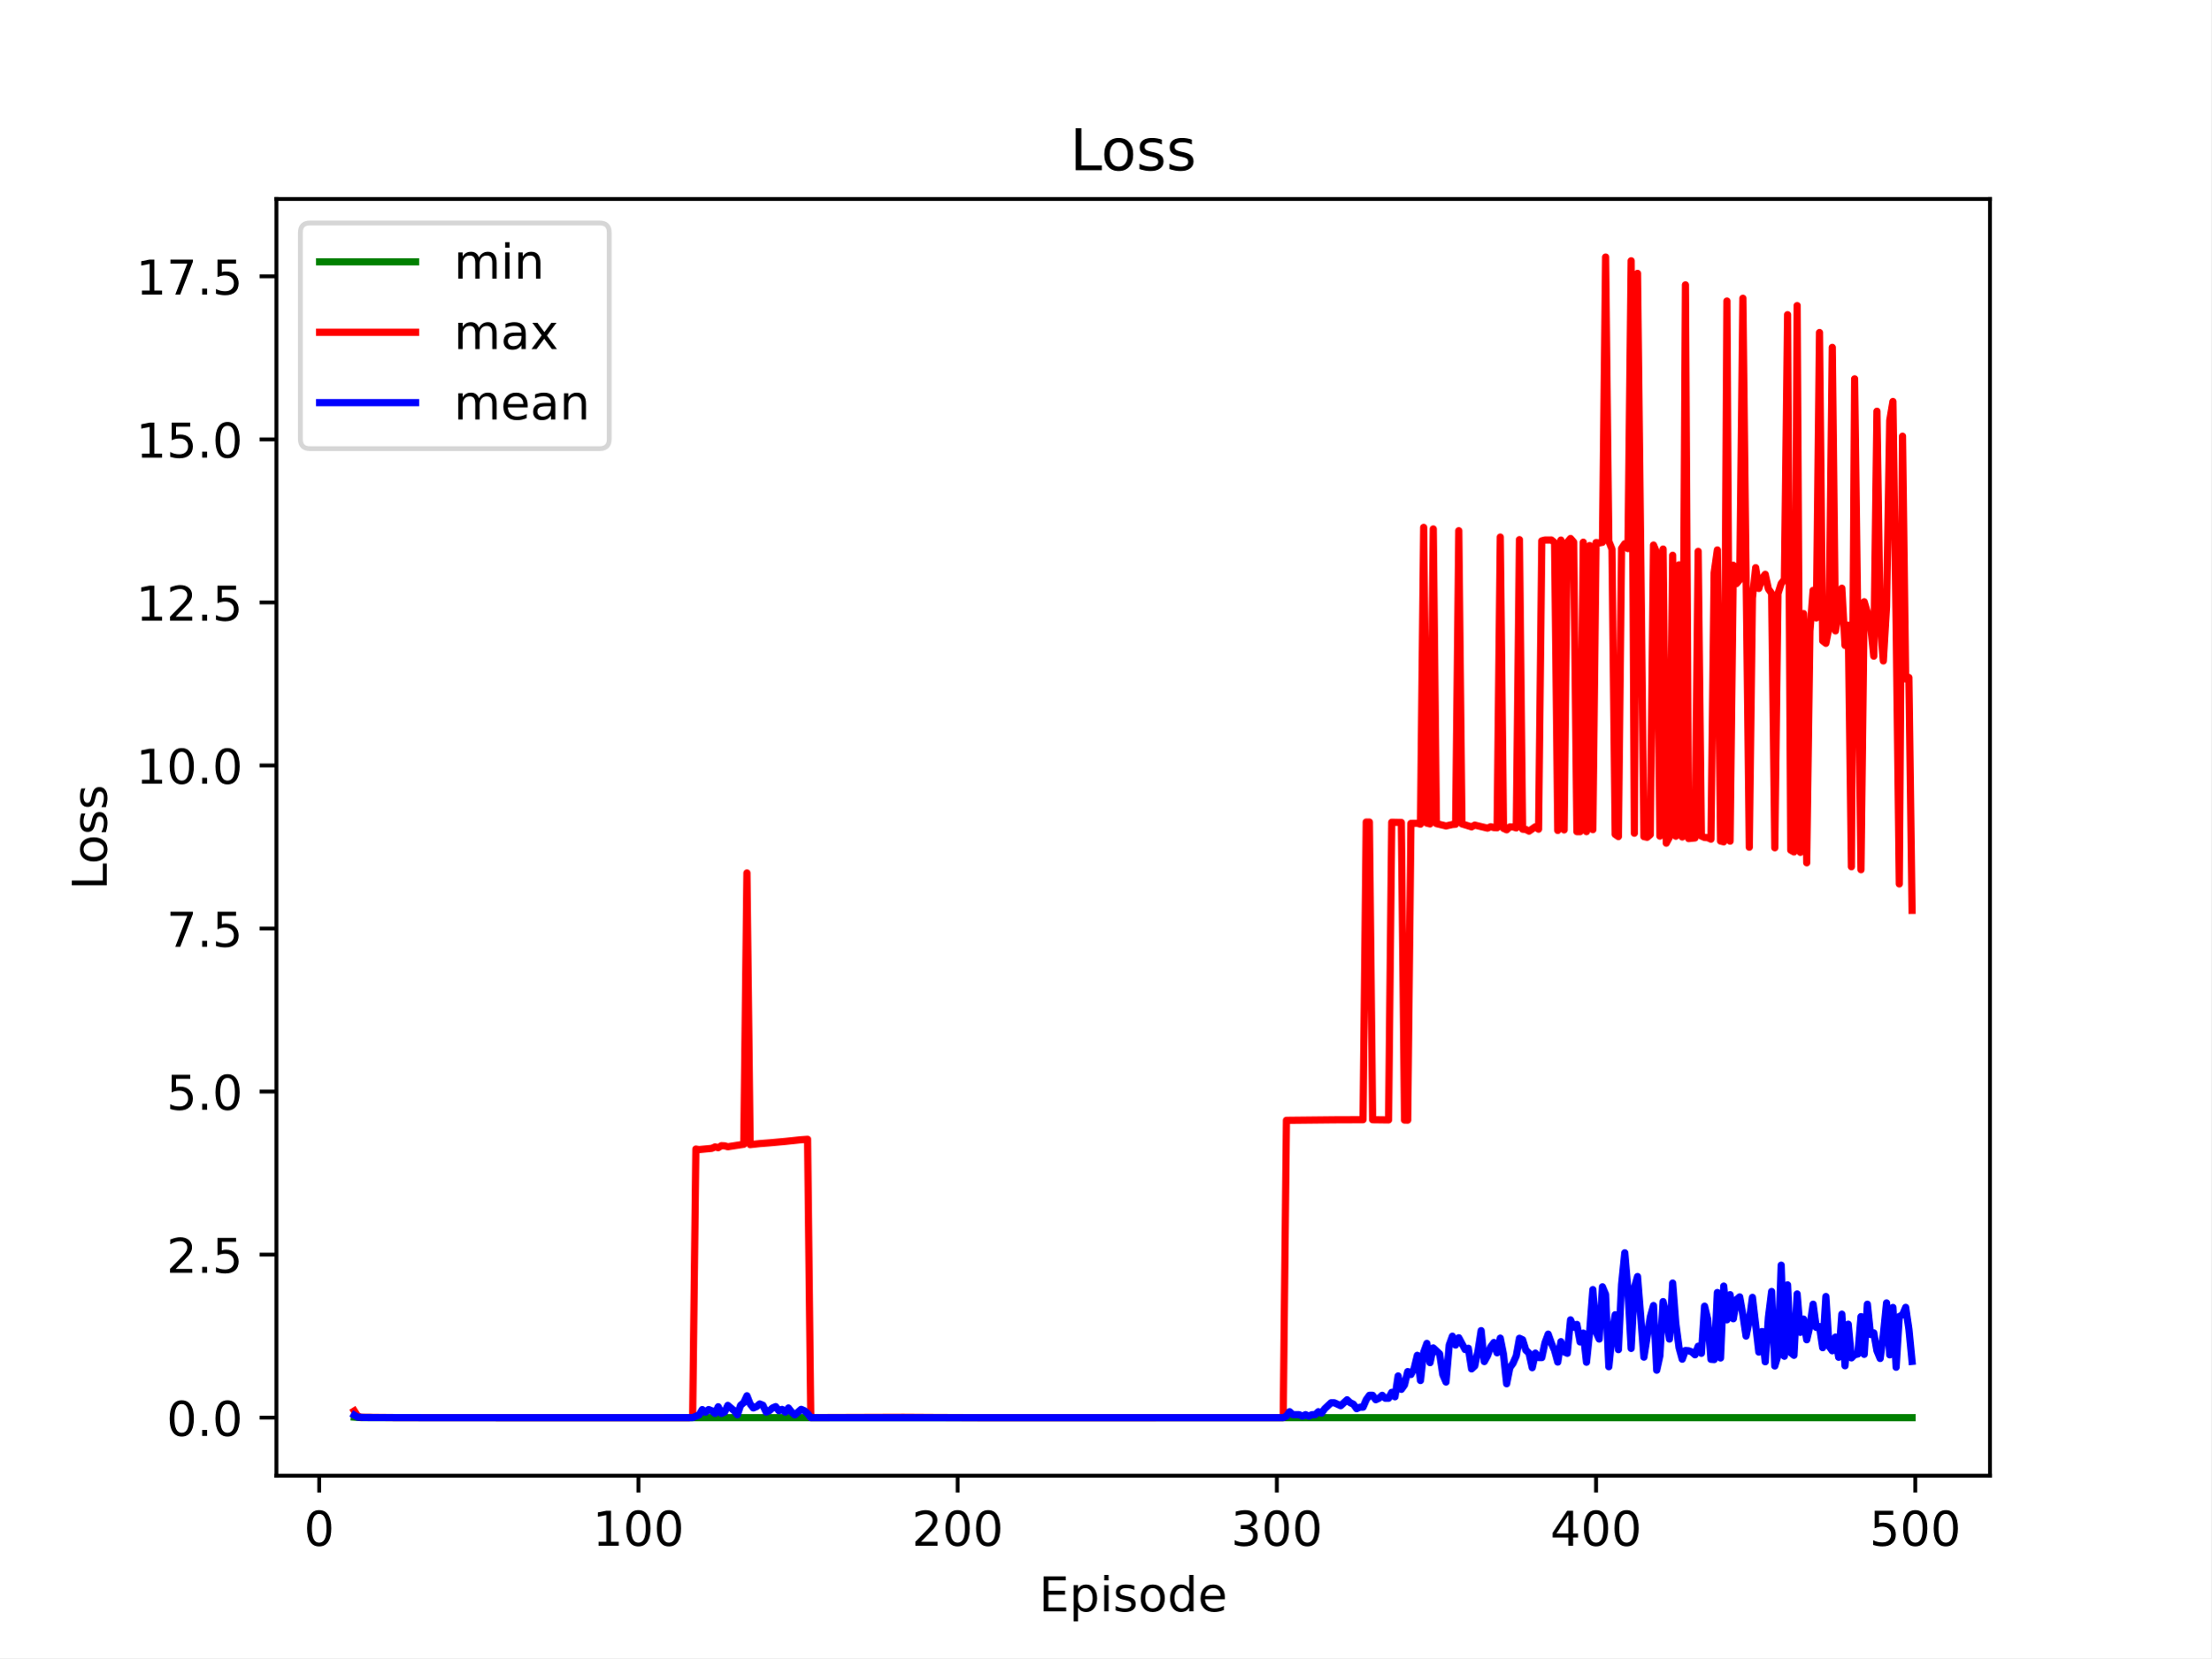
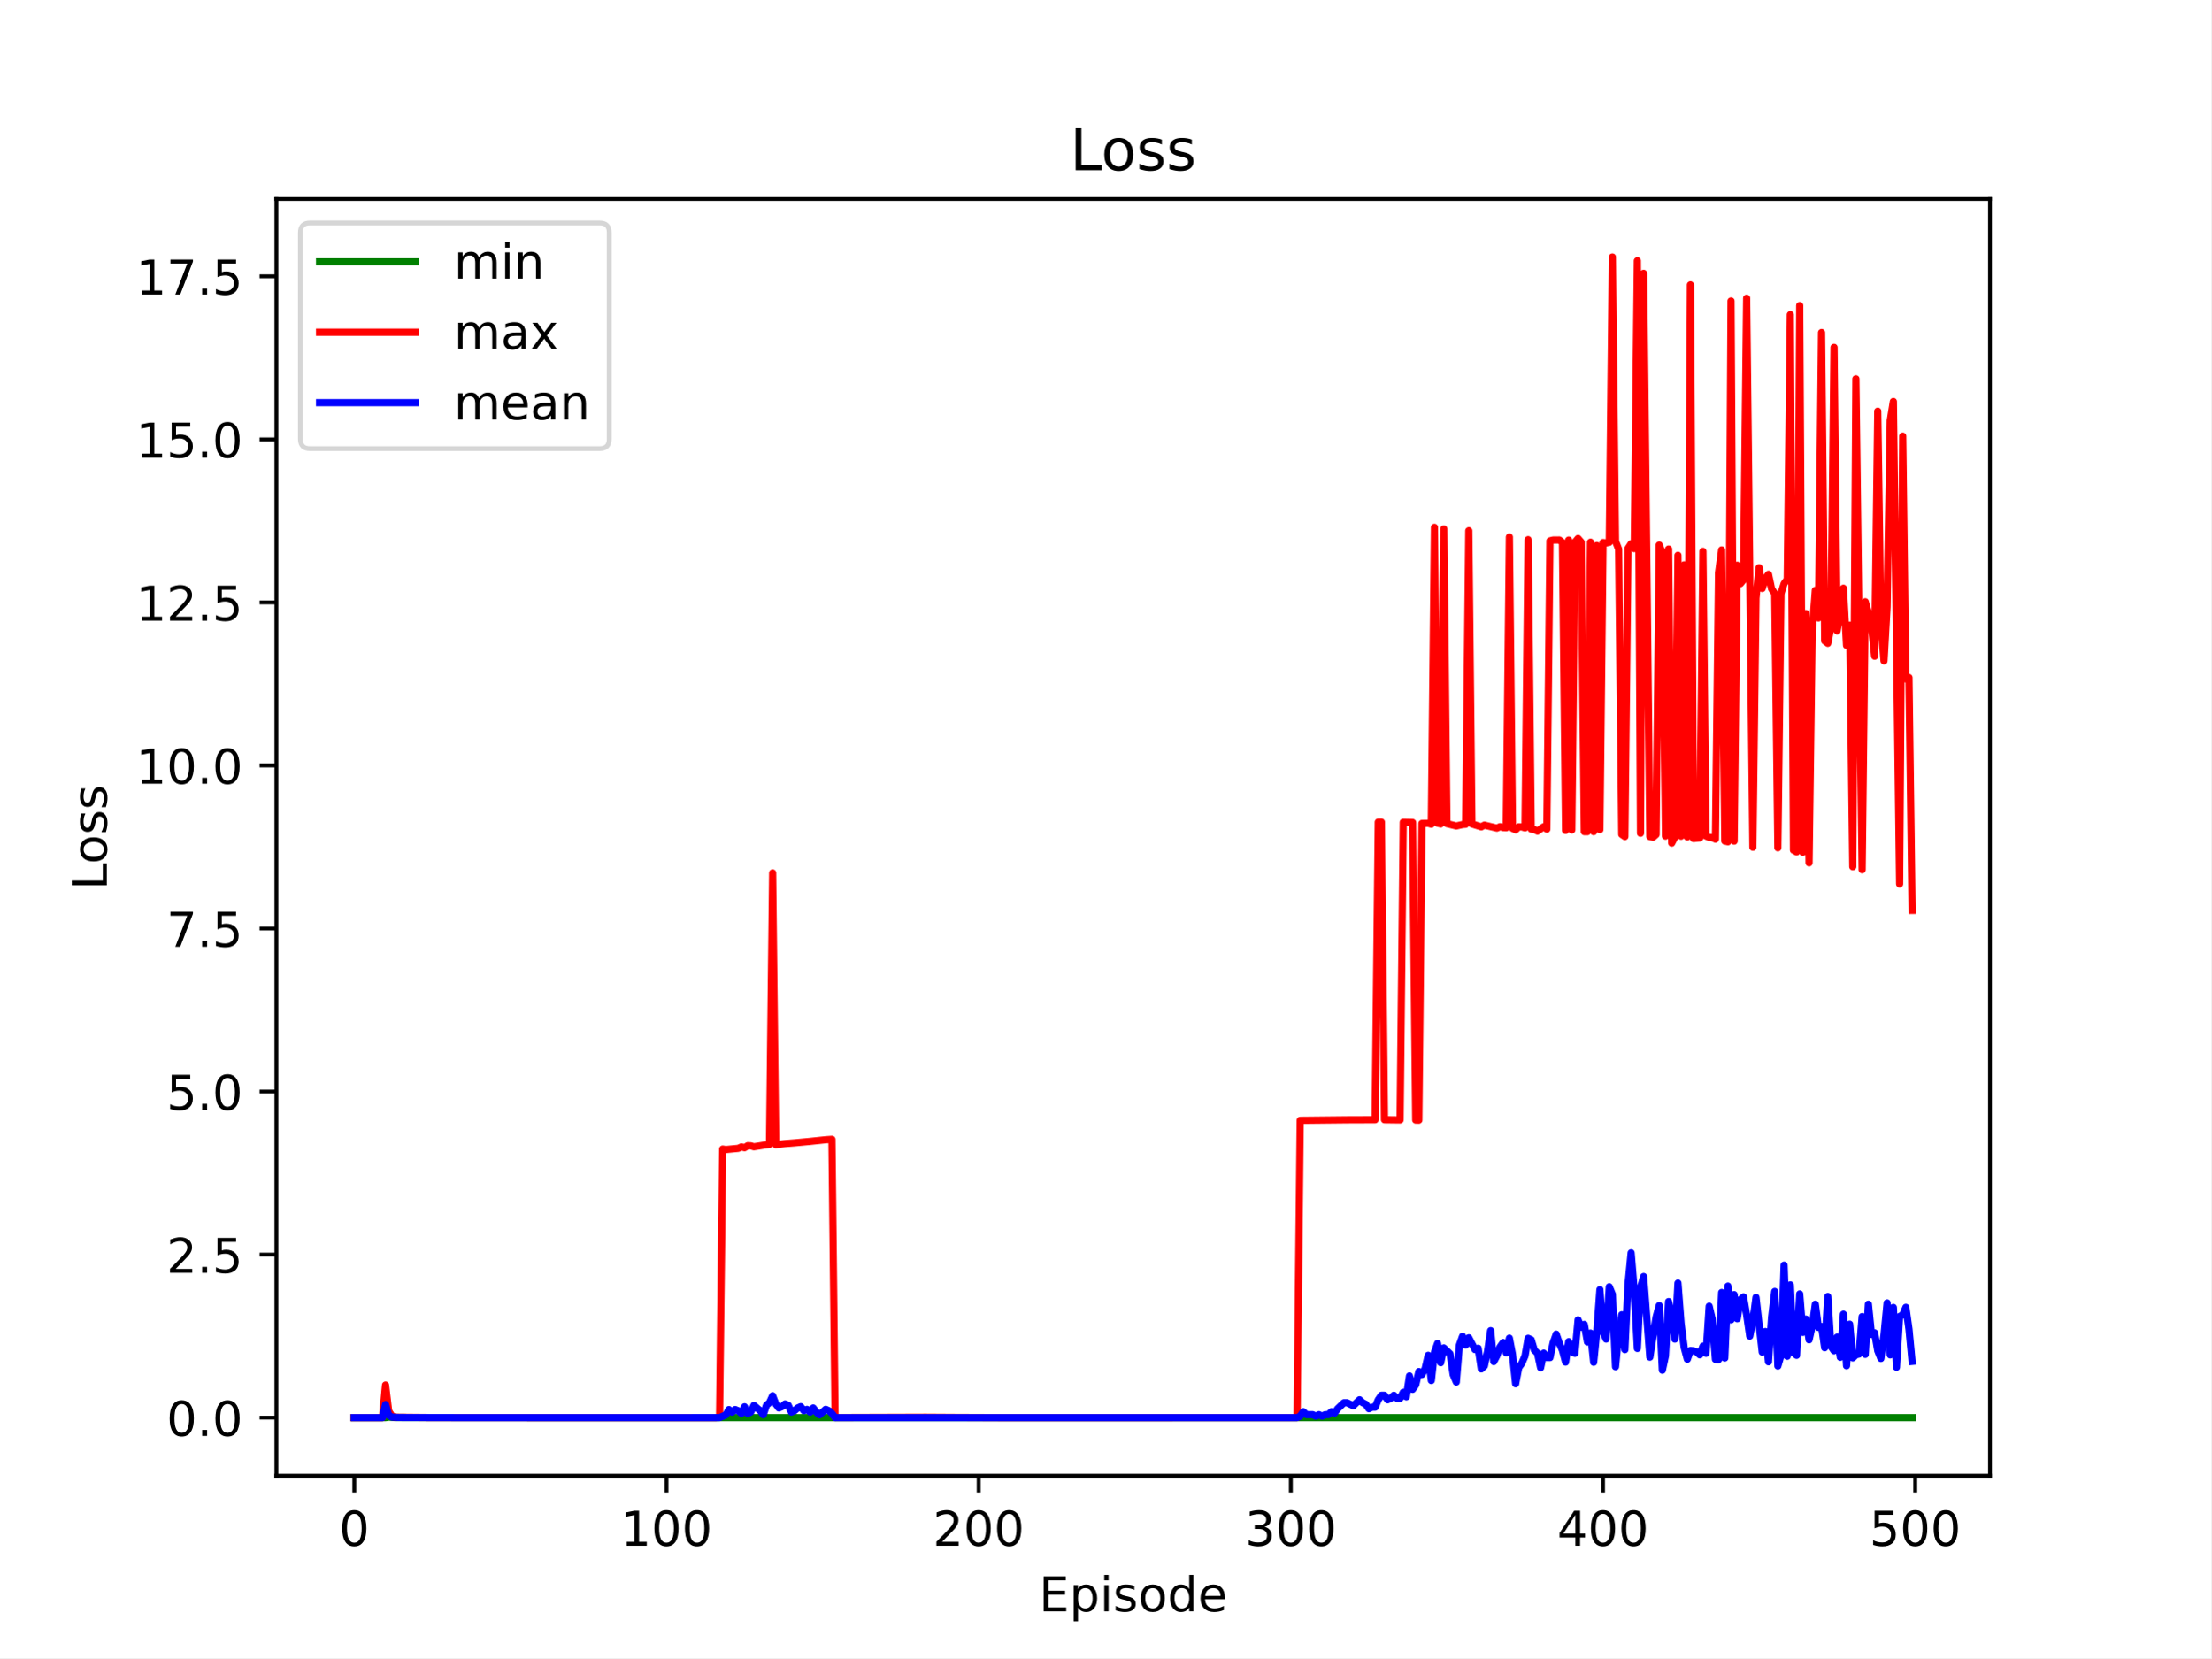
<svg xmlns="http://www.w3.org/2000/svg" xmlns:xlink="http://www.w3.org/1999/xlink" width="460.8pt" height="345.6pt" viewBox="0 0 460.8 345.6" version="1.1">
  <defs>
    <style type="text/css">*{stroke-linejoin: round; stroke-linecap: butt}</style>
  </defs>
  <g id="figure_1">
    <g id="patch_1">
      <path d="M 0 345.6  L 460.8 345.6  L 460.8 0  L 0 0  z " style="fill: #ffffff" />
    </g>
    <g id="axes_1">
      <g id="patch_2">
        <path d="M 57.6 307.584  L 414.72 307.584  L 414.72 41.472  L 57.6 41.472  z " style="fill: #ffffff" />
      </g>
      <g id="matplotlib.axis_1">
        <g id="xtick_1">
          <g id="line2d_1">
            <defs>
-               <path id="m7c948f1698" d="M 0 0  L 0 3.5  " style="stroke: #000000; stroke-width: 0.8" />
-             </defs>
-             <g>
-               <use xlink:href="#m7c948f1698" x="66.515" y="307.584" style="stroke: #000000; stroke-width: 0.8" />
+               <path id="mf47bba6247" d="M 0 0  L 0 3.5  " style="stroke: #000000; stroke-width: 0.8" />
+             </defs>
+             <g>
+               <use xlink:href="#mf47bba6247" x="73.833" y="307.584" style="stroke: #000000; stroke-width: 0.8" />
            </g>
          </g>
          <g id="text_1">
-             <g transform="translate(63.33344 322.1824) scale(0.1 -0.1)">
+             <g transform="translate(70.65148 322.1824) scale(0.1 -0.1)">
              <defs>
                <path id="DejaVuSans-30" d="M 2034 4250  Q 1547 4250 1301 3770  Q 1056 3291 1056 2328  Q 1056 1369 1301 889  Q 1547 409 2034 409  Q 2525 409 2770 889  Q 3016 1369 3016 2328  Q 3016 3291 2770 3770  Q 2525 4250 2034 4250  z M 2034 4750  Q 2819 4750 3233 4129  Q 3647 3509 3647 2328  Q 3647 1150 3233 529  Q 2819 -91 2034 -91  Q 1250 -91 836 529  Q 422 1150 422 2328  Q 422 3509 836 4129  Q 1250 4750 2034 4750  z " transform="scale(0.015625)" />
              </defs>
              <use xlink:href="#DejaVuSans-30" />
            </g>
          </g>
        </g>
        <g id="xtick_2">
          <g id="line2d_2">
            <g>
-               <use xlink:href="#m7c948f1698" x="133.042" y="307.584" style="stroke: #000000; stroke-width: 0.8" />
+               <use xlink:href="#mf47bba6247" x="138.894" y="307.584" style="stroke: #000000; stroke-width: 0.8" />
            </g>
          </g>
          <g id="text_2">
-             <g transform="translate(123.4985 322.1824) scale(0.1 -0.1)">
+             <g transform="translate(129.35 322.1824) scale(0.1 -0.1)">
              <defs>
                <path id="DejaVuSans-31" d="M 794 531  L 1825 531  L 1825 4091  L 703 3866  L 703 4441  L 1819 4666  L 2450 4666  L 2450 531  L 3481 531  L 3481 0  L 794 0  L 794 531  z " transform="scale(0.015625)" />
              </defs>
              <use xlink:href="#DejaVuSans-31" />
              <use xlink:href="#DejaVuSans-30" x="63.623" />
              <use xlink:href="#DejaVuSans-30" x="127.246" />
            </g>
          </g>
        </g>
        <g id="xtick_3">
          <g id="line2d_3">
            <g>
-               <use xlink:href="#m7c948f1698" x="199.57" y="307.584" style="stroke: #000000; stroke-width: 0.8" />
+               <use xlink:href="#mf47bba6247" x="203.955" y="307.584" style="stroke: #000000; stroke-width: 0.8" />
            </g>
          </g>
          <g id="text_3">
-             <g transform="translate(190.0261 322.1824) scale(0.1 -0.1)">
+             <g transform="translate(194.411 322.1824) scale(0.1 -0.1)">
              <defs>
                <path id="DejaVuSans-32" d="M 1228 531  L 3431 531  L 3431 0  L 469 0  L 469 531  Q 828 903 1448 1529  Q 2069 2156 2228 2338  Q 2531 2678 2651 2914  Q 2772 3150 2772 3378  Q 2772 3750 2511 3984  Q 2250 4219 1831 4219  Q 1534 4219 1204 4116  Q 875 4013 500 3803  L 500 4441  Q 881 4594 1212 4672  Q 1544 4750 1819 4750  Q 2544 4750 2975 4387  Q 3406 4025 3406 3419  Q 3406 3131 3298 2873  Q 3191 2616 2906 2266  Q 2828 2175 2409 1742  Q 1991 1309 1228 531  z " transform="scale(0.015625)" />
              </defs>
              <use xlink:href="#DejaVuSans-32" />
              <use xlink:href="#DejaVuSans-30" x="63.623" />
              <use xlink:href="#DejaVuSans-30" x="127.246" />
            </g>
          </g>
        </g>
        <g id="xtick_4">
          <g id="line2d_4">
            <g>
-               <use xlink:href="#m7c948f1698" x="266.097" y="307.584" style="stroke: #000000; stroke-width: 0.8" />
+               <use xlink:href="#mf47bba6247" x="269.016" y="307.584" style="stroke: #000000; stroke-width: 0.8" />
            </g>
          </g>
          <g id="text_4">
-             <g transform="translate(256.5537 322.1824) scale(0.1 -0.1)">
+             <g transform="translate(259.4721 322.1824) scale(0.1 -0.1)">
              <defs>
                <path id="DejaVuSans-33" d="M 2597 2516  Q 3050 2419 3304 2112  Q 3559 1806 3559 1356  Q 3559 666 3084 287  Q 2609 -91 1734 -91  Q 1441 -91 1130 -33  Q 819 25 488 141  L 488 750  Q 750 597 1062 519  Q 1375 441 1716 441  Q 2309 441 2620 675  Q 2931 909 2931 1356  Q 2931 1769 2642 2001  Q 2353 2234 1838 2234  L 1294 2234  L 1294 2753  L 1863 2753  Q 2328 2753 2575 2939  Q 2822 3125 2822 3475  Q 2822 3834 2567 4026  Q 2313 4219 1838 4219  Q 1578 4219 1281 4162  Q 984 4106 628 3988  L 628 4550  Q 988 4650 1302 4700  Q 1616 4750 1894 4750  Q 2613 4750 3031 4423  Q 3450 4097 3450 3541  Q 3450 3153 3228 2886  Q 3006 2619 2597 2516  z " transform="scale(0.015625)" />
              </defs>
              <use xlink:href="#DejaVuSans-33" />
              <use xlink:href="#DejaVuSans-30" x="63.623" />
              <use xlink:href="#DejaVuSans-30" x="127.246" />
            </g>
          </g>
        </g>
        <g id="xtick_5">
          <g id="line2d_5">
            <g>
-               <use xlink:href="#m7c948f1698" x="332.625" y="307.584" style="stroke: #000000; stroke-width: 0.8" />
+               <use xlink:href="#mf47bba6247" x="334.077" y="307.584" style="stroke: #000000; stroke-width: 0.8" />
            </g>
          </g>
          <g id="text_5">
-             <g transform="translate(323.0812 322.1824) scale(0.1 -0.1)">
+             <g transform="translate(324.5331 322.1824) scale(0.1 -0.1)">
              <defs>
                <path id="DejaVuSans-34" d="M 2419 4116  L 825 1625  L 2419 1625  L 2419 4116  z M 2253 4666  L 3047 4666  L 3047 1625  L 3713 1625  L 3713 1100  L 3047 1100  L 3047 0  L 2419 0  L 2419 1100  L 313 1100  L 313 1709  L 2253 4666  z " transform="scale(0.015625)" />
              </defs>
              <use xlink:href="#DejaVuSans-34" />
              <use xlink:href="#DejaVuSans-30" x="63.623" />
              <use xlink:href="#DejaVuSans-30" x="127.246" />
            </g>
          </g>
        </g>
        <g id="xtick_6">
          <g id="line2d_6">
            <g>
-               <use xlink:href="#m7c948f1698" x="399.153" y="307.584" style="stroke: #000000; stroke-width: 0.8" />
+               <use xlink:href="#mf47bba6247" x="399.138" y="307.584" style="stroke: #000000; stroke-width: 0.8" />
            </g>
          </g>
          <g id="text_6">
-             <g transform="translate(389.6088 322.1824) scale(0.1 -0.1)">
+             <g transform="translate(389.5941 322.1824) scale(0.1 -0.1)">
              <defs>
                <path id="DejaVuSans-35" d="M 691 4666  L 3169 4666  L 3169 4134  L 1269 4134  L 1269 2991  Q 1406 3038 1543 3061  Q 1681 3084 1819 3084  Q 2600 3084 3056 2656  Q 3513 2228 3513 1497  Q 3513 744 3044 326  Q 2575 -91 1722 -91  Q 1428 -91 1123 -41  Q 819 9 494 109  L 494 744  Q 775 591 1075 516  Q 1375 441 1709 441  Q 2250 441 2565 725  Q 2881 1009 2881 1497  Q 2881 1984 2565 2268  Q 2250 2553 1709 2553  Q 1456 2553 1204 2497  Q 953 2441 691 2322  L 691 4666  z " transform="scale(0.015625)" />
              </defs>
              <use xlink:href="#DejaVuSans-35" />
              <use xlink:href="#DejaVuSans-30" x="63.623" />
              <use xlink:href="#DejaVuSans-30" x="127.246" />
            </g>
          </g>
        </g>
        <g id="text_7">
          <g transform="translate(216.5225 335.8606) scale(0.1 -0.1)">
            <defs>
              <path id="DejaVuSans-45" d="M 628 4666  L 3578 4666  L 3578 4134  L 1259 4134  L 1259 2753  L 3481 2753  L 3481 2222  L 1259 2222  L 1259 531  L 3634 531  L 3634 0  L 628 0  L 628 4666  z " transform="scale(0.015625)" />
              <path id="DejaVuSans-70" d="M 1159 525  L 1159 -1331  L 581 -1331  L 581 3500  L 1159 3500  L 1159 2969  Q 1341 3281 1617 3432  Q 1894 3584 2278 3584  Q 2916 3584 3314 3078  Q 3713 2572 3713 1747  Q 3713 922 3314 415  Q 2916 -91 2278 -91  Q 1894 -91 1617 61  Q 1341 213 1159 525  z M 3116 1747  Q 3116 2381 2855 2742  Q 2594 3103 2138 3103  Q 1681 3103 1420 2742  Q 1159 2381 1159 1747  Q 1159 1113 1420 752  Q 1681 391 2138 391  Q 2594 391 2855 752  Q 3116 1113 3116 1747  z " transform="scale(0.015625)" />
              <path id="DejaVuSans-69" d="M 603 3500  L 1178 3500  L 1178 0  L 603 0  L 603 3500  z M 603 4863  L 1178 4863  L 1178 4134  L 603 4134  L 603 4863  z " transform="scale(0.015625)" />
              <path id="DejaVuSans-73" d="M 2834 3397  L 2834 2853  Q 2591 2978 2328 3040  Q 2066 3103 1784 3103  Q 1356 3103 1142 2972  Q 928 2841 928 2578  Q 928 2378 1081 2264  Q 1234 2150 1697 2047  L 1894 2003  Q 2506 1872 2764 1633  Q 3022 1394 3022 966  Q 3022 478 2636 193  Q 2250 -91 1575 -91  Q 1294 -91 989 -36  Q 684 19 347 128  L 347 722  Q 666 556 975 473  Q 1284 391 1588 391  Q 1994 391 2212 530  Q 2431 669 2431 922  Q 2431 1156 2273 1281  Q 2116 1406 1581 1522  L 1381 1569  Q 847 1681 609 1914  Q 372 2147 372 2553  Q 372 3047 722 3315  Q 1072 3584 1716 3584  Q 2034 3584 2315 3537  Q 2597 3491 2834 3397  z " transform="scale(0.015625)" />
              <path id="DejaVuSans-6f" d="M 1959 3097  Q 1497 3097 1228 2736  Q 959 2375 959 1747  Q 959 1119 1226 758  Q 1494 397 1959 397  Q 2419 397 2687 759  Q 2956 1122 2956 1747  Q 2956 2369 2687 2733  Q 2419 3097 1959 3097  z M 1959 3584  Q 2709 3584 3137 3096  Q 3566 2609 3566 1747  Q 3566 888 3137 398  Q 2709 -91 1959 -91  Q 1206 -91 779 398  Q 353 888 353 1747  Q 353 2609 779 3096  Q 1206 3584 1959 3584  z " transform="scale(0.015625)" />
              <path id="DejaVuSans-64" d="M 2906 2969  L 2906 4863  L 3481 4863  L 3481 0  L 2906 0  L 2906 525  Q 2725 213 2448 61  Q 2172 -91 1784 -91  Q 1150 -91 751 415  Q 353 922 353 1747  Q 353 2572 751 3078  Q 1150 3584 1784 3584  Q 2172 3584 2448 3432  Q 2725 3281 2906 2969  z M 947 1747  Q 947 1113 1208 752  Q 1469 391 1925 391  Q 2381 391 2643 752  Q 2906 1113 2906 1747  Q 2906 2381 2643 2742  Q 2381 3103 1925 3103  Q 1469 3103 1208 2742  Q 947 2381 947 1747  z " transform="scale(0.015625)" />
              <path id="DejaVuSans-65" d="M 3597 1894  L 3597 1613  L 953 1613  Q 991 1019 1311 708  Q 1631 397 2203 397  Q 2534 397 2845 478  Q 3156 559 3463 722  L 3463 178  Q 3153 47 2828 -22  Q 2503 -91 2169 -91  Q 1331 -91 842 396  Q 353 884 353 1716  Q 353 2575 817 3079  Q 1281 3584 2069 3584  Q 2775 3584 3186 3129  Q 3597 2675 3597 1894  z M 3022 2063  Q 3016 2534 2758 2815  Q 2500 3097 2075 3097  Q 1594 3097 1305 2825  Q 1016 2553 972 2059  L 3022 2063  z " transform="scale(0.015625)" />
            </defs>
            <use xlink:href="#DejaVuSans-45" />
            <use xlink:href="#DejaVuSans-70" x="63.184" />
            <use xlink:href="#DejaVuSans-69" x="126.66" />
            <use xlink:href="#DejaVuSans-73" x="154.443" />
            <use xlink:href="#DejaVuSans-6f" x="206.543" />
            <use xlink:href="#DejaVuSans-64" x="267.725" />
            <use xlink:href="#DejaVuSans-65" x="331.201" />
          </g>
        </g>
      </g>
      <g id="matplotlib.axis_2">
        <g id="ytick_1">
          <g id="line2d_7">
            <defs>
-               <path id="m56ae42853a" d="M 0 0  L -3.5 0  " style="stroke: #000000; stroke-width: 0.8" />
-             </defs>
-             <g>
-               <use xlink:href="#m56ae42853a" x="57.6" y="295.488" style="stroke: #000000; stroke-width: 0.8" />
+               <path id="m98c9b0e3bc" d="M 0 0  L -3.5 0  " style="stroke: #000000; stroke-width: 0.8" />
+             </defs>
+             <g>
+               <use xlink:href="#m98c9b0e3bc" x="57.6" y="295.488" style="stroke: #000000; stroke-width: 0.8" />
            </g>
          </g>
          <g id="text_8">
            <g transform="translate(34.69687 299.2872) scale(0.1 -0.1)">
              <defs>
                <path id="DejaVuSans-2e" d="M 684 794  L 1344 794  L 1344 0  L 684 0  L 684 794  z " transform="scale(0.015625)" />
              </defs>
              <use xlink:href="#DejaVuSans-30" />
              <use xlink:href="#DejaVuSans-2e" x="63.623" />
              <use xlink:href="#DejaVuSans-30" x="95.41" />
            </g>
          </g>
        </g>
        <g id="ytick_2">
          <g id="line2d_8">
            <g>
-               <use xlink:href="#m56ae42853a" x="57.6" y="261.502" style="stroke: #000000; stroke-width: 0.8" />
+               <use xlink:href="#m98c9b0e3bc" x="57.6" y="261.502" style="stroke: #000000; stroke-width: 0.8" />
            </g>
          </g>
          <g id="text_9">
            <g transform="translate(34.69687 265.3017) scale(0.1 -0.1)">
              <use xlink:href="#DejaVuSans-32" />
              <use xlink:href="#DejaVuSans-2e" x="63.623" />
              <use xlink:href="#DejaVuSans-35" x="95.41" />
            </g>
          </g>
        </g>
        <g id="ytick_3">
          <g id="line2d_9">
            <g>
-               <use xlink:href="#m56ae42853a" x="57.6" y="227.517" style="stroke: #000000; stroke-width: 0.8" />
+               <use xlink:href="#m98c9b0e3bc" x="57.6" y="227.517" style="stroke: #000000; stroke-width: 0.8" />
            </g>
          </g>
          <g id="text_10">
            <g transform="translate(34.69687 231.3162) scale(0.1 -0.1)">
              <use xlink:href="#DejaVuSans-35" />
              <use xlink:href="#DejaVuSans-2e" x="63.623" />
              <use xlink:href="#DejaVuSans-30" x="95.41" />
            </g>
          </g>
        </g>
        <g id="ytick_4">
          <g id="line2d_10">
            <g>
-               <use xlink:href="#m56ae42853a" x="57.6" y="193.531" style="stroke: #000000; stroke-width: 0.8" />
+               <use xlink:href="#m98c9b0e3bc" x="57.6" y="193.531" style="stroke: #000000; stroke-width: 0.8" />
            </g>
          </g>
          <g id="text_11">
            <g transform="translate(34.69687 197.3307) scale(0.1 -0.1)">
              <defs>
                <path id="DejaVuSans-37" d="M 525 4666  L 3525 4666  L 3525 4397  L 1831 0  L 1172 0  L 2766 4134  L 525 4134  L 525 4666  z " transform="scale(0.015625)" />
              </defs>
              <use xlink:href="#DejaVuSans-37" />
              <use xlink:href="#DejaVuSans-2e" x="63.623" />
              <use xlink:href="#DejaVuSans-35" x="95.41" />
            </g>
          </g>
        </g>
        <g id="ytick_5">
          <g id="line2d_11">
            <g>
-               <use xlink:href="#m56ae42853a" x="57.6" y="159.546" style="stroke: #000000; stroke-width: 0.8" />
+               <use xlink:href="#m98c9b0e3bc" x="57.6" y="159.546" style="stroke: #000000; stroke-width: 0.8" />
            </g>
          </g>
          <g id="text_12">
            <g transform="translate(28.33438 163.3452) scale(0.1 -0.1)">
              <use xlink:href="#DejaVuSans-31" />
              <use xlink:href="#DejaVuSans-30" x="63.623" />
              <use xlink:href="#DejaVuSans-2e" x="127.246" />
              <use xlink:href="#DejaVuSans-30" x="159.033" />
            </g>
          </g>
        </g>
        <g id="ytick_6">
          <g id="line2d_12">
            <g>
-               <use xlink:href="#m56ae42853a" x="57.6" y="125.56" style="stroke: #000000; stroke-width: 0.8" />
+               <use xlink:href="#m98c9b0e3bc" x="57.6" y="125.56" style="stroke: #000000; stroke-width: 0.8" />
            </g>
          </g>
          <g id="text_13">
            <g transform="translate(28.33438 129.3596) scale(0.1 -0.1)">
              <use xlink:href="#DejaVuSans-31" />
              <use xlink:href="#DejaVuSans-32" x="63.623" />
              <use xlink:href="#DejaVuSans-2e" x="127.246" />
              <use xlink:href="#DejaVuSans-35" x="159.033" />
            </g>
          </g>
        </g>
        <g id="ytick_7">
          <g id="line2d_13">
            <g>
-               <use xlink:href="#m56ae42853a" x="57.6" y="91.575" style="stroke: #000000; stroke-width: 0.8" />
+               <use xlink:href="#m98c9b0e3bc" x="57.6" y="91.575" style="stroke: #000000; stroke-width: 0.8" />
            </g>
          </g>
          <g id="text_14">
            <g transform="translate(28.33438 95.37412) scale(0.1 -0.1)">
              <use xlink:href="#DejaVuSans-31" />
              <use xlink:href="#DejaVuSans-35" x="63.623" />
              <use xlink:href="#DejaVuSans-2e" x="127.246" />
              <use xlink:href="#DejaVuSans-30" x="159.033" />
            </g>
          </g>
        </g>
        <g id="ytick_8">
          <g id="line2d_14">
            <g>
-               <use xlink:href="#m56ae42853a" x="57.6" y="57.589" style="stroke: #000000; stroke-width: 0.8" />
+               <use xlink:href="#m98c9b0e3bc" x="57.6" y="57.589" style="stroke: #000000; stroke-width: 0.8" />
            </g>
          </g>
          <g id="text_15">
            <g transform="translate(28.33438 61.38861) scale(0.1 -0.1)">
              <use xlink:href="#DejaVuSans-31" />
              <use xlink:href="#DejaVuSans-37" x="63.623" />
              <use xlink:href="#DejaVuSans-2e" x="127.246" />
              <use xlink:href="#DejaVuSans-35" x="159.033" />
            </g>
          </g>
        </g>
        <g id="text_16">
          <g transform="translate(22.25469 185.4952) rotate(-90) scale(0.1 -0.1)">
            <defs>
              <path id="DejaVuSans-4c" d="M 628 4666  L 1259 4666  L 1259 531  L 3531 531  L 3531 0  L 628 0  L 628 4666  z " transform="scale(0.015625)" />
            </defs>
            <use xlink:href="#DejaVuSans-4c" />
            <use xlink:href="#DejaVuSans-6f" x="53.963" />
            <use xlink:href="#DejaVuSans-73" x="115.145" />
            <use xlink:href="#DejaVuSans-73" x="167.244" />
          </g>
        </g>
      </g>
      <g id="line2d_15">
-         <path d="M 73.833 295.376  L 75.163 295.471  L 115.745 295.488  L 398.487 295.488  L 398.487 295.488  " clip-path="url(#p813c09329a)" style="fill: none; stroke: #008000; stroke-width: 1.5; stroke-linecap: square" />
+         <path d="M 73.833 295.488  L 80.339 295.488  L 80.989 295.376  L 82.291 295.471  L 121.978 295.488  L 398.487 295.488  L 398.487 295.488  " clip-path="url(#p839513c427)" style="fill: none; stroke: #008000; stroke-width: 1.5; stroke-linecap: square" />
      </g>
      <g id="line2d_16">
-         <path d="M 73.833 294.078  L 74.498 295.107  L 75.163 295.415  L 83.147 295.482  L 143.687 295.484  L 144.352 295.27  L 145.017 239.5  L 145.683 239.605  L 148.344 239.353  L 149.009 239.059  L 149.674 239.223  L 150.339 238.807  L 151.005 238.834  L 151.67 239.029  L 154.996 238.512  L 155.662 181.945  L 156.327 238.586  L 158.323 238.364  L 160.319 238.209  L 163.645 237.906  L 166.971 237.561  L 168.302 237.471  L 168.967 295.471  L 188.26 295.409  L 194.913 295.45  L 204.892 295.487  L 267.428 295.479  L 268.093 233.51  L 278.072 233.405  L 284.06 233.383  L 284.725 171.343  L 285.39 171.343  L 286.056 233.389  L 289.382 233.429  L 290.047 171.386  L 292.043 171.428  L 292.708 233.457  L 293.374 233.471  L 294.039 171.626  L 295.37 171.604  L 296.035 171.791  L 296.7 109.91  L 297.365 171.576  L 298.031 171.736  L 298.696 110.243  L 299.361 171.678  L 301.357 172.153  L 302.688 171.859  L 303.353 171.808  L 304.018 110.613  L 304.683 171.737  L 306.679 172.339  L 307.345 171.979  L 310.006 172.604  L 310.671 172.307  L 311.336 172.491  L 312.001 172.524  L 312.667 111.934  L 313.332 172.654  L 313.997 172.959  L 314.663 172.339  L 315.328 172.359  L 315.993 172.558  L 316.658 112.485  L 317.324 172.827  L 317.989 172.883  L 318.654 173.238  L 319.985 172.312  L 320.65 172.826  L 321.315 112.726  L 321.981 112.561  L 323.311 112.552  L 323.976 113.063  L 324.642 173.094  L 325.307 112.57  L 325.972 172.978  L 326.637 113.019  L 327.303 112.238  L 327.968 112.99  L 328.633 173.346  L 329.299 173.351  L 329.964 113.006  L 330.629 173.344  L 331.294 113.699  L 331.96 172.925  L 332.625 113.078  L 333.29 113.161  L 333.956 113.036  L 334.621 53.568  L 335.286 112.815  L 335.951 114.468  L 336.617 173.922  L 337.282 174.366  L 337.947 114.31  L 338.612 113.32  L 339.278 114.35  L 339.943 54.348  L 340.608 173.673  L 341.274 56.97  L 342.604 174.376  L 343.269 174.519  L 343.935 173.947  L 344.6 113.595  L 345.265 115.182  L 345.93 174.274  L 346.596 114.435  L 347.261 175.734  L 347.926 174.495  L 348.592 115.736  L 349.257 174.291  L 349.922 117.719  L 350.587 174.454  L 351.253 59.368  L 351.918 174.79  L 353.249 174.651  L 353.914 114.909  L 354.579 174.264  L 355.244 174.554  L 355.91 174.6  L 356.575 174.91  L 357.24 119.377  L 357.905 114.613  L 358.571 175.303  L 359.236 175.455  L 359.901 62.736  L 360.567 175.322  L 361.232 117.812  L 361.897 121.636  L 362.562 120.861  L 363.228 62.157  L 364.558 176.597  L 365.223 124.683  L 365.889 118.315  L 366.554 122.644  L 367.219 120.63  L 367.885 119.694  L 368.55 122.753  L 369.215 123.69  L 369.88 176.71  L 370.546 123.725  L 371.211 121.637  L 371.876 120.763  L 372.542 65.581  L 373.207 177.205  L 373.872 177.569  L 374.537 63.684  L 375.203 177.653  L 375.868 127.876  L 376.533 179.842  L 377.198 131.532  L 377.864 123.035  L 378.529 128.803  L 379.194 69.305  L 379.86 133.578  L 380.525 134.084  L 381.19 130.73  L 381.855 72.4  L 382.521 131.499  L 383.186 127.427  L 383.851 122.597  L 384.516 134.521  L 385.182 130.304  L 385.847 180.652  L 386.512 78.955  L 387.843 181.282  L 388.508 125.424  L 389.173 127.623  L 389.839 130.384  L 390.504 136.77  L 391.169 85.703  L 391.835 129.977  L 392.5 137.755  L 393.165 126.464  L 393.83 87.64  L 394.496 83.682  L 395.161 130.056  L 395.826 184.243  L 396.491 90.908  L 397.157 141.514  L 397.822 141.215  L 398.487 189.751  L 398.487 189.751  " clip-path="url(#p813c09329a)" style="fill: none; stroke: #ff0000; stroke-width: 1.5; stroke-linecap: square" />
+         <path d="M 73.833 295.488  L 79.688 295.488  L 80.339 288.694  L 80.989 294.078  L 81.64 295.107  L 82.291 295.415  L 90.098 295.482  L 149.304 295.484  L 149.954 295.27  L 150.605 239.5  L 151.255 239.605  L 153.858 239.353  L 154.508 239.059  L 155.159 239.223  L 155.81 238.807  L 156.46 238.834  L 157.111 239.029  L 160.364 238.512  L 161.015 181.945  L 161.665 238.586  L 163.617 238.364  L 165.569 238.209  L 168.822 237.906  L 172.075 237.561  L 173.376 237.471  L 174.027 295.471  L 192.894 295.409  L 199.401 295.45  L 209.16 295.487  L 270.317 295.479  L 270.968 233.51  L 280.727 233.405  L 286.582 233.383  L 287.233 171.343  L 287.884 171.343  L 288.534 233.389  L 291.787 233.429  L 292.438 171.386  L 294.39 171.428  L 295.04 233.457  L 295.691 233.471  L 296.341 171.626  L 297.643 171.604  L 298.293 171.791  L 298.944 109.91  L 299.595 171.576  L 300.245 171.736  L 300.896 110.243  L 301.546 171.678  L 303.498 172.153  L 304.799 171.859  L 305.45 171.808  L 306.101 110.613  L 306.751 171.737  L 308.703 172.339  L 309.354 171.979  L 311.956 172.604  L 312.607 172.307  L 313.257 172.491  L 313.908 172.524  L 314.559 111.934  L 315.209 172.654  L 315.86 172.959  L 316.51 172.339  L 317.161 172.359  L 317.812 172.558  L 318.462 112.485  L 319.113 172.827  L 319.763 172.883  L 320.414 173.238  L 321.715 172.312  L 322.366 172.826  L 323.016 112.726  L 323.667 112.561  L 324.968 112.552  L 325.619 113.063  L 326.27 173.094  L 326.92 112.57  L 327.571 172.978  L 328.221 113.019  L 328.872 112.238  L 329.523 112.99  L 330.173 173.346  L 330.824 173.351  L 331.474 113.006  L 332.125 173.344  L 332.776 113.699  L 333.426 172.925  L 334.077 113.078  L 334.727 113.161  L 335.378 113.036  L 336.029 53.568  L 336.679 112.815  L 337.33 114.468  L 337.981 173.922  L 338.631 174.366  L 339.282 114.31  L 339.932 113.32  L 340.583 114.35  L 341.234 54.348  L 341.884 173.673  L 342.535 56.97  L 343.836 174.376  L 344.487 174.519  L 345.137 173.947  L 345.788 113.595  L 346.438 115.182  L 347.089 174.274  L 347.74 114.435  L 348.39 175.734  L 349.041 174.495  L 349.691 115.736  L 350.342 174.291  L 350.993 117.719  L 351.643 174.454  L 352.294 59.368  L 352.945 174.79  L 354.246 174.651  L 354.896 114.909  L 355.547 174.264  L 356.198 174.554  L 356.848 174.6  L 357.499 174.91  L 358.149 119.377  L 358.8 114.613  L 359.451 175.303  L 360.101 175.455  L 360.752 62.736  L 361.402 175.322  L 362.053 117.812  L 362.704 121.636  L 363.354 120.861  L 364.005 62.157  L 365.306 176.597  L 365.957 124.683  L 366.607 118.315  L 367.258 122.644  L 367.909 120.63  L 368.559 119.694  L 369.21 122.753  L 369.86 123.69  L 370.511 176.71  L 371.162 123.725  L 371.812 121.637  L 372.463 120.763  L 373.113 65.581  L 373.764 177.205  L 374.415 177.569  L 375.065 63.684  L 375.716 177.653  L 376.367 127.876  L 377.017 179.842  L 377.668 131.532  L 378.318 123.035  L 378.969 128.803  L 379.62 69.305  L 380.27 133.578  L 380.921 134.084  L 381.571 130.73  L 382.222 72.4  L 382.873 131.499  L 383.523 127.427  L 384.174 122.597  L 384.824 134.521  L 385.475 130.304  L 386.126 180.652  L 386.776 78.955  L 388.078 181.282  L 388.728 125.424  L 389.379 127.623  L 390.029 130.384  L 390.68 136.77  L 391.331 85.703  L 391.981 129.977  L 392.632 137.755  L 393.282 126.464  L 393.933 87.64  L 394.584 83.682  L 395.885 184.243  L 396.535 90.908  L 397.186 141.514  L 397.837 141.215  L 398.487 189.751  L 398.487 189.751  " clip-path="url(#p839513c427)" style="fill: none; stroke: #ff0000; stroke-width: 1.5; stroke-linecap: square" />
      </g>
      <g id="line2d_17">
-         <path d="M 73.833 294.966  L 74.498 295.365  L 75.829 295.456  L 89.134 295.487  L 144.352 295.484  L 145.683 294.917  L 146.348 293.799  L 147.013 294.351  L 147.678 293.791  L 148.344 294.054  L 149.009 294.614  L 149.674 293.213  L 150.339 294.62  L 151.005 294.319  L 151.67 292.929  L 153.001 294.042  L 153.666 294.888  L 154.331 292.923  L 154.996 292.344  L 155.662 290.923  L 156.327 292.622  L 156.992 293.47  L 157.657 293.193  L 158.323 292.623  L 158.988 292.902  L 159.653 294.331  L 160.319 294.048  L 160.984 293.474  L 161.649 293.186  L 162.314 294.046  L 162.98 293.759  L 163.645 294.333  L 164.31 293.467  L 164.975 294.33  L 165.641 294.908  L 166.971 293.748  L 167.637 294.037  L 168.302 294.616  L 168.967 295.486  L 267.428 295.486  L 268.093 295.176  L 268.759 294.245  L 269.424 294.866  L 270.754 294.866  L 271.42 295.176  L 272.085 294.864  L 272.75 295.176  L 273.415 294.865  L 274.081 294.865  L 274.746 294.244  L 275.411 294.553  L 276.077 293.623  L 277.407 292.381  L 278.072 292.381  L 279.403 293.002  L 280.733 291.759  L 281.399 292.38  L 282.064 292.69  L 282.729 293.623  L 283.395 293.312  L 284.06 293.311  L 284.725 291.756  L 285.39 290.827  L 286.056 290.827  L 286.721 291.758  L 287.386 291.449  L 288.052 290.825  L 288.717 291.449  L 289.382 291.448  L 290.047 290.208  L 290.713 291.141  L 291.378 286.795  L 292.043 289.593  L 292.708 288.663  L 293.374 285.88  L 294.039 286.502  L 294.704 285.269  L 295.37 282.486  L 296.035 287.747  L 296.7 281.872  L 297.365 280.011  L 298.031 284.034  L 298.696 280.951  L 300.026 282.193  L 300.692 286.526  L 301.357 288.069  L 302.022 280.354  L 302.688 278.512  L 303.353 280.364  L 304.018 278.834  L 305.349 281.298  L 306.014 281.018  L 306.679 285.331  L 307.345 284.713  L 308.01 281.637  L 308.675 277.35  L 309.34 283.803  L 310.006 282.57  L 310.671 280.74  L 311.336 279.823  L 312.001 281.979  L 312.667 278.914  L 313.332 282.306  L 313.997 288.433  L 314.663 285.065  L 315.328 284.142  L 315.993 282.619  L 316.658 278.943  L 317.324 279.249  L 317.989 281.418  L 318.654 282.039  L 319.319 285.081  L 319.985 282.035  L 320.65 282.962  L 321.315 282.969  L 321.981 279.902  L 322.646 278.078  L 323.311 279.94  L 323.976 281.461  L 324.642 283.91  L 325.307 279.645  L 325.972 281.768  L 326.637 282.084  L 327.303 275.103  L 327.968 276.635  L 328.633 276.047  L 329.299 279.71  L 329.964 277.857  L 330.629 283.943  L 331.294 277.554  L 331.96 268.798  L 332.625 277.621  L 333.29 279.112  L 333.956 268.214  L 334.621 269.801  L 335.286 284.875  L 335.951 278.252  L 336.617 274.031  L 337.282 281.312  L 337.947 267.735  L 338.612 261.128  L 339.278 268.994  L 339.943 281.058  L 340.608 268.394  L 341.274 266.072  L 342.604 282.876  L 343.935 274.502  L 344.6 272.119  L 345.265 285.602  L 345.93 282.606  L 346.596 271.288  L 347.261 274.36  L 347.926 279.117  L 348.592 267.437  L 349.257 275.83  L 349.922 280.903  L 350.587 283.306  L 351.253 281.488  L 351.918 281.545  L 352.583 281.79  L 353.249 282.393  L 353.914 280.597  L 354.579 282.084  L 355.244 272.257  L 355.91 274.982  L 356.575 283.334  L 357.24 283.386  L 357.905 269.4  L 358.571 283.055  L 359.236 268.064  L 359.901 275.102  L 360.567 269.85  L 361.232 274.877  L 361.897 270.896  L 362.562 270.316  L 363.228 274.064  L 363.893 278.491  L 364.558 275.266  L 365.223 270.419  L 366.554 281.828  L 367.219 277.53  L 367.885 283.845  L 368.55 274.565  L 369.215 269.189  L 369.88 284.722  L 370.546 282.53  L 371.211 263.701  L 371.876 282.687  L 372.542 267.815  L 373.207 281.944  L 373.872 282.495  L 374.537 269.7  L 375.203 277.711  L 375.868 274.943  L 376.533 279.258  L 377.198 276.405  L 377.864 271.839  L 378.529 276.688  L 379.194 276.492  L 379.86 280.908  L 380.525 270.24  L 381.19 280.604  L 381.855 281.553  L 382.521 278.699  L 383.186 282.901  L 383.851 273.921  L 384.516 284.677  L 385.182 276.004  L 385.847 283.03  L 386.512 282.379  L 387.178 282.233  L 387.843 274.42  L 388.508 282.297  L 389.173 271.84  L 389.839 278.156  L 390.504 277.81  L 391.169 281.555  L 391.835 283.155  L 392.5 278.2  L 393.165 271.574  L 393.83 282.407  L 394.496 272.515  L 395.161 284.984  L 395.826 274.395  L 396.491 274.062  L 397.157 272.498  L 397.822 277.023  L 398.487 283.766  L 398.487 283.766  " clip-path="url(#p813c09329a)" style="fill: none; stroke: #0000ff; stroke-width: 1.5; stroke-linecap: square" />
+         <path d="M 73.833 295.488  L 79.688 295.488  L 80.339 292.754  L 80.989 294.966  L 81.64 295.365  L 82.941 295.456  L 95.953 295.487  L 149.954 295.484  L 151.255 294.917  L 151.906 293.799  L 152.557 294.351  L 153.207 293.791  L 153.858 294.054  L 154.508 294.614  L 155.159 293.213  L 155.81 294.62  L 156.46 294.319  L 157.111 292.929  L 158.412 294.042  L 159.063 294.888  L 159.713 292.923  L 160.364 292.344  L 161.015 290.923  L 161.665 292.622  L 162.316 293.47  L 162.966 293.193  L 163.617 292.623  L 164.268 292.902  L 164.918 294.331  L 165.569 294.048  L 166.219 293.474  L 166.87 293.186  L 167.521 294.046  L 168.171 293.759  L 168.822 294.333  L 169.472 293.467  L 170.123 294.33  L 170.774 294.908  L 172.075 293.748  L 172.725 294.037  L 173.376 294.616  L 174.027 295.486  L 270.317 295.486  L 270.968 295.176  L 271.618 294.245  L 272.269 294.866  L 273.57 294.866  L 274.221 295.176  L 274.871 294.864  L 275.522 295.176  L 276.173 294.865  L 276.823 294.865  L 277.474 294.244  L 278.124 294.553  L 278.775 293.623  L 280.076 292.381  L 280.727 292.381  L 282.028 293.002  L 283.329 291.759  L 283.98 292.38  L 284.63 292.69  L 285.281 293.623  L 285.932 293.312  L 286.582 293.311  L 287.233 291.756  L 287.884 290.827  L 288.534 290.827  L 289.185 291.758  L 289.835 291.449  L 290.486 290.825  L 291.137 291.449  L 291.787 291.448  L 292.438 290.208  L 293.088 291.141  L 293.739 286.795  L 294.39 289.593  L 295.04 288.663  L 295.691 285.88  L 296.341 286.502  L 296.992 285.269  L 297.643 282.486  L 298.293 287.747  L 298.944 281.872  L 299.595 280.011  L 300.245 284.034  L 300.896 280.951  L 302.197 282.193  L 302.848 286.526  L 303.498 288.069  L 304.149 280.354  L 304.799 278.512  L 305.45 280.364  L 306.101 278.834  L 307.402 281.298  L 308.052 281.018  L 308.703 285.331  L 309.354 284.713  L 310.004 281.637  L 310.655 277.35  L 311.305 283.803  L 311.956 282.57  L 312.607 280.74  L 313.257 279.823  L 313.908 281.979  L 314.559 278.914  L 315.209 282.306  L 315.86 288.433  L 316.51 285.065  L 317.161 284.142  L 317.812 282.619  L 318.462 278.943  L 319.113 279.249  L 319.763 281.418  L 320.414 282.039  L 321.065 285.081  L 321.715 282.035  L 322.366 282.962  L 323.016 282.969  L 323.667 279.902  L 324.318 278.078  L 324.968 279.94  L 325.619 281.461  L 326.27 283.91  L 326.92 279.645  L 327.571 281.768  L 328.221 282.084  L 328.872 275.103  L 329.523 276.635  L 330.173 276.047  L 330.824 279.71  L 331.474 277.857  L 332.125 283.943  L 332.776 277.554  L 333.426 268.798  L 334.077 277.621  L 334.727 279.112  L 335.378 268.214  L 336.029 269.801  L 336.679 284.875  L 337.33 278.252  L 337.981 274.031  L 338.631 281.312  L 339.282 267.735  L 339.932 261.128  L 340.583 268.994  L 341.234 281.058  L 341.884 268.394  L 342.535 266.072  L 343.836 282.876  L 345.137 274.502  L 345.788 272.119  L 346.438 285.602  L 347.089 282.606  L 347.74 271.288  L 348.39 274.36  L 349.041 279.117  L 349.691 267.437  L 350.342 275.83  L 350.993 280.903  L 351.643 283.306  L 352.294 281.488  L 352.945 281.545  L 353.595 281.79  L 354.246 282.393  L 354.896 280.597  L 355.547 282.084  L 356.198 272.257  L 356.848 274.982  L 357.499 283.334  L 358.149 283.386  L 358.8 269.4  L 359.451 283.055  L 360.101 268.064  L 360.752 275.102  L 361.402 269.85  L 362.053 274.877  L 362.704 270.896  L 363.354 270.316  L 364.005 274.064  L 364.656 278.491  L 365.306 275.266  L 365.957 270.419  L 367.258 281.828  L 367.909 277.53  L 368.559 283.845  L 369.21 274.565  L 369.86 269.189  L 370.511 284.722  L 371.162 282.53  L 371.812 263.701  L 372.463 282.687  L 373.113 267.815  L 373.764 281.944  L 374.415 282.495  L 375.065 269.7  L 375.716 277.711  L 376.367 274.943  L 377.017 279.258  L 377.668 276.405  L 378.318 271.839  L 378.969 276.688  L 379.62 276.492  L 380.27 280.908  L 380.921 270.24  L 381.571 280.604  L 382.222 281.553  L 382.873 278.699  L 383.523 282.901  L 384.174 273.921  L 384.824 284.677  L 385.475 276.004  L 386.126 283.03  L 386.776 282.379  L 387.427 282.233  L 388.078 274.42  L 388.728 282.297  L 389.379 271.84  L 390.029 278.156  L 390.68 277.81  L 391.331 281.555  L 391.981 283.155  L 392.632 278.2  L 393.282 271.574  L 393.933 282.407  L 394.584 272.515  L 395.234 284.984  L 395.885 274.395  L 396.535 274.062  L 397.186 272.498  L 397.837 277.023  L 398.487 283.766  L 398.487 283.766  " clip-path="url(#p839513c427)" style="fill: none; stroke: #0000ff; stroke-width: 1.5; stroke-linecap: square" />
      </g>
      <g id="patch_3">
        <path d="M 57.6 307.584  L 57.6 41.472  " style="fill: none; stroke: #000000; stroke-width: 0.8; stroke-linejoin: miter; stroke-linecap: square" />
      </g>
      <g id="patch_4">
        <path d="M 414.72 307.584  L 414.72 41.472  " style="fill: none; stroke: #000000; stroke-width: 0.8; stroke-linejoin: miter; stroke-linecap: square" />
      </g>
      <g id="patch_5">
        <path d="M 57.6 307.584  L 414.72 307.584  " style="fill: none; stroke: #000000; stroke-width: 0.8; stroke-linejoin: miter; stroke-linecap: square" />
      </g>
      <g id="patch_6">
        <path d="M 57.6 41.472  L 414.72 41.472  " style="fill: none; stroke: #000000; stroke-width: 0.8; stroke-linejoin: miter; stroke-linecap: square" />
      </g>
      <g id="text_17">
        <g transform="translate(222.9994 35.472) scale(0.12 -0.12)">
          <use xlink:href="#DejaVuSans-4c" />
          <use xlink:href="#DejaVuSans-6f" x="53.963" />
          <use xlink:href="#DejaVuSans-73" x="115.145" />
          <use xlink:href="#DejaVuSans-73" x="167.244" />
        </g>
      </g>
      <g id="legend_1">
        <g id="patch_7">
          <path d="M 64.6 93.506  L 124.959 93.506  Q 126.959 93.506 126.959 91.506  L 126.959 48.472  Q 126.959 46.472 124.959 46.472  L 64.6 46.472  Q 62.6 46.472 62.6 48.472  L 62.6 91.506  Q 62.6 93.506 64.6 93.506  z " style="fill: #ffffff; opacity: 0.8; stroke: #cccccc; stroke-linejoin: miter" />
        </g>
        <g id="line2d_18">
          <path d="M 66.6 54.57  L 76.6 54.57  L 86.6 54.57  " style="fill: none; stroke: #008000; stroke-width: 1.5; stroke-linecap: square" />
        </g>
        <g id="text_18">
          <g transform="translate(94.6 58.07044) scale(0.1 -0.1)">
            <defs>
              <path id="DejaVuSans-6d" d="M 3328 2828  Q 3544 3216 3844 3400  Q 4144 3584 4550 3584  Q 5097 3584 5394 3201  Q 5691 2819 5691 2113  L 5691 0  L 5113 0  L 5113 2094  Q 5113 2597 4934 2840  Q 4756 3084 4391 3084  Q 3944 3084 3684 2787  Q 3425 2491 3425 1978  L 3425 0  L 2847 0  L 2847 2094  Q 2847 2600 2669 2842  Q 2491 3084 2119 3084  Q 1678 3084 1418 2786  Q 1159 2488 1159 1978  L 1159 0  L 581 0  L 581 3500  L 1159 3500  L 1159 2956  Q 1356 3278 1631 3431  Q 1906 3584 2284 3584  Q 2666 3584 2933 3390  Q 3200 3197 3328 2828  z " transform="scale(0.015625)" />
              <path id="DejaVuSans-6e" d="M 3513 2113  L 3513 0  L 2938 0  L 2938 2094  Q 2938 2591 2744 2837  Q 2550 3084 2163 3084  Q 1697 3084 1428 2787  Q 1159 2491 1159 1978  L 1159 0  L 581 0  L 581 3500  L 1159 3500  L 1159 2956  Q 1366 3272 1645 3428  Q 1925 3584 2291 3584  Q 2894 3584 3203 3211  Q 3513 2838 3513 2113  z " transform="scale(0.015625)" />
            </defs>
            <use xlink:href="#DejaVuSans-6d" />
            <use xlink:href="#DejaVuSans-69" x="97.412" />
            <use xlink:href="#DejaVuSans-6e" x="125.195" />
          </g>
        </g>
        <g id="line2d_19">
          <path d="M 66.6 69.249  L 76.6 69.249  L 86.6 69.249  " style="fill: none; stroke: #ff0000; stroke-width: 1.5; stroke-linecap: square" />
        </g>
        <g id="text_19">
          <g transform="translate(94.6 72.74856) scale(0.1 -0.1)">
            <defs>
              <path id="DejaVuSans-61" d="M 2194 1759  Q 1497 1759 1228 1600  Q 959 1441 959 1056  Q 959 750 1161 570  Q 1363 391 1709 391  Q 2188 391 2477 730  Q 2766 1069 2766 1631  L 2766 1759  L 2194 1759  z M 3341 1997  L 3341 0  L 2766 0  L 2766 531  Q 2569 213 2275 61  Q 1981 -91 1556 -91  Q 1019 -91 701 211  Q 384 513 384 1019  Q 384 1609 779 1909  Q 1175 2209 1959 2209  L 2766 2209  L 2766 2266  Q 2766 2663 2505 2880  Q 2244 3097 1772 3097  Q 1472 3097 1187 3025  Q 903 2953 641 2809  L 641 3341  Q 956 3463 1253 3523  Q 1550 3584 1831 3584  Q 2591 3584 2966 3190  Q 3341 2797 3341 1997  z " transform="scale(0.015625)" />
              <path id="DejaVuSans-78" d="M 3513 3500  L 2247 1797  L 3578 0  L 2900 0  L 1881 1375  L 863 0  L 184 0  L 1544 1831  L 300 3500  L 978 3500  L 1906 2253  L 2834 3500  L 3513 3500  z " transform="scale(0.015625)" />
            </defs>
            <use xlink:href="#DejaVuSans-6d" />
            <use xlink:href="#DejaVuSans-61" x="97.412" />
            <use xlink:href="#DejaVuSans-78" x="158.691" />
          </g>
        </g>
        <g id="line2d_20">
          <path d="M 66.6 83.927  L 76.6 83.927  L 86.6 83.927  " style="fill: none; stroke: #0000ff; stroke-width: 1.5; stroke-linecap: square" />
        </g>
        <g id="text_20">
          <g transform="translate(94.6 87.42669) scale(0.1 -0.1)">
            <use xlink:href="#DejaVuSans-6d" />
            <use xlink:href="#DejaVuSans-65" x="97.412" />
            <use xlink:href="#DejaVuSans-61" x="158.936" />
            <use xlink:href="#DejaVuSans-6e" x="220.215" />
          </g>
        </g>
      </g>
    </g>
  </g>
  <defs>
-     <clipPath id="p813c09329a">
+     <clipPath id="p839513c427">
      <rect x="57.6" y="41.472" width="357.12" height="266.112" />
    </clipPath>
  </defs>
</svg>
